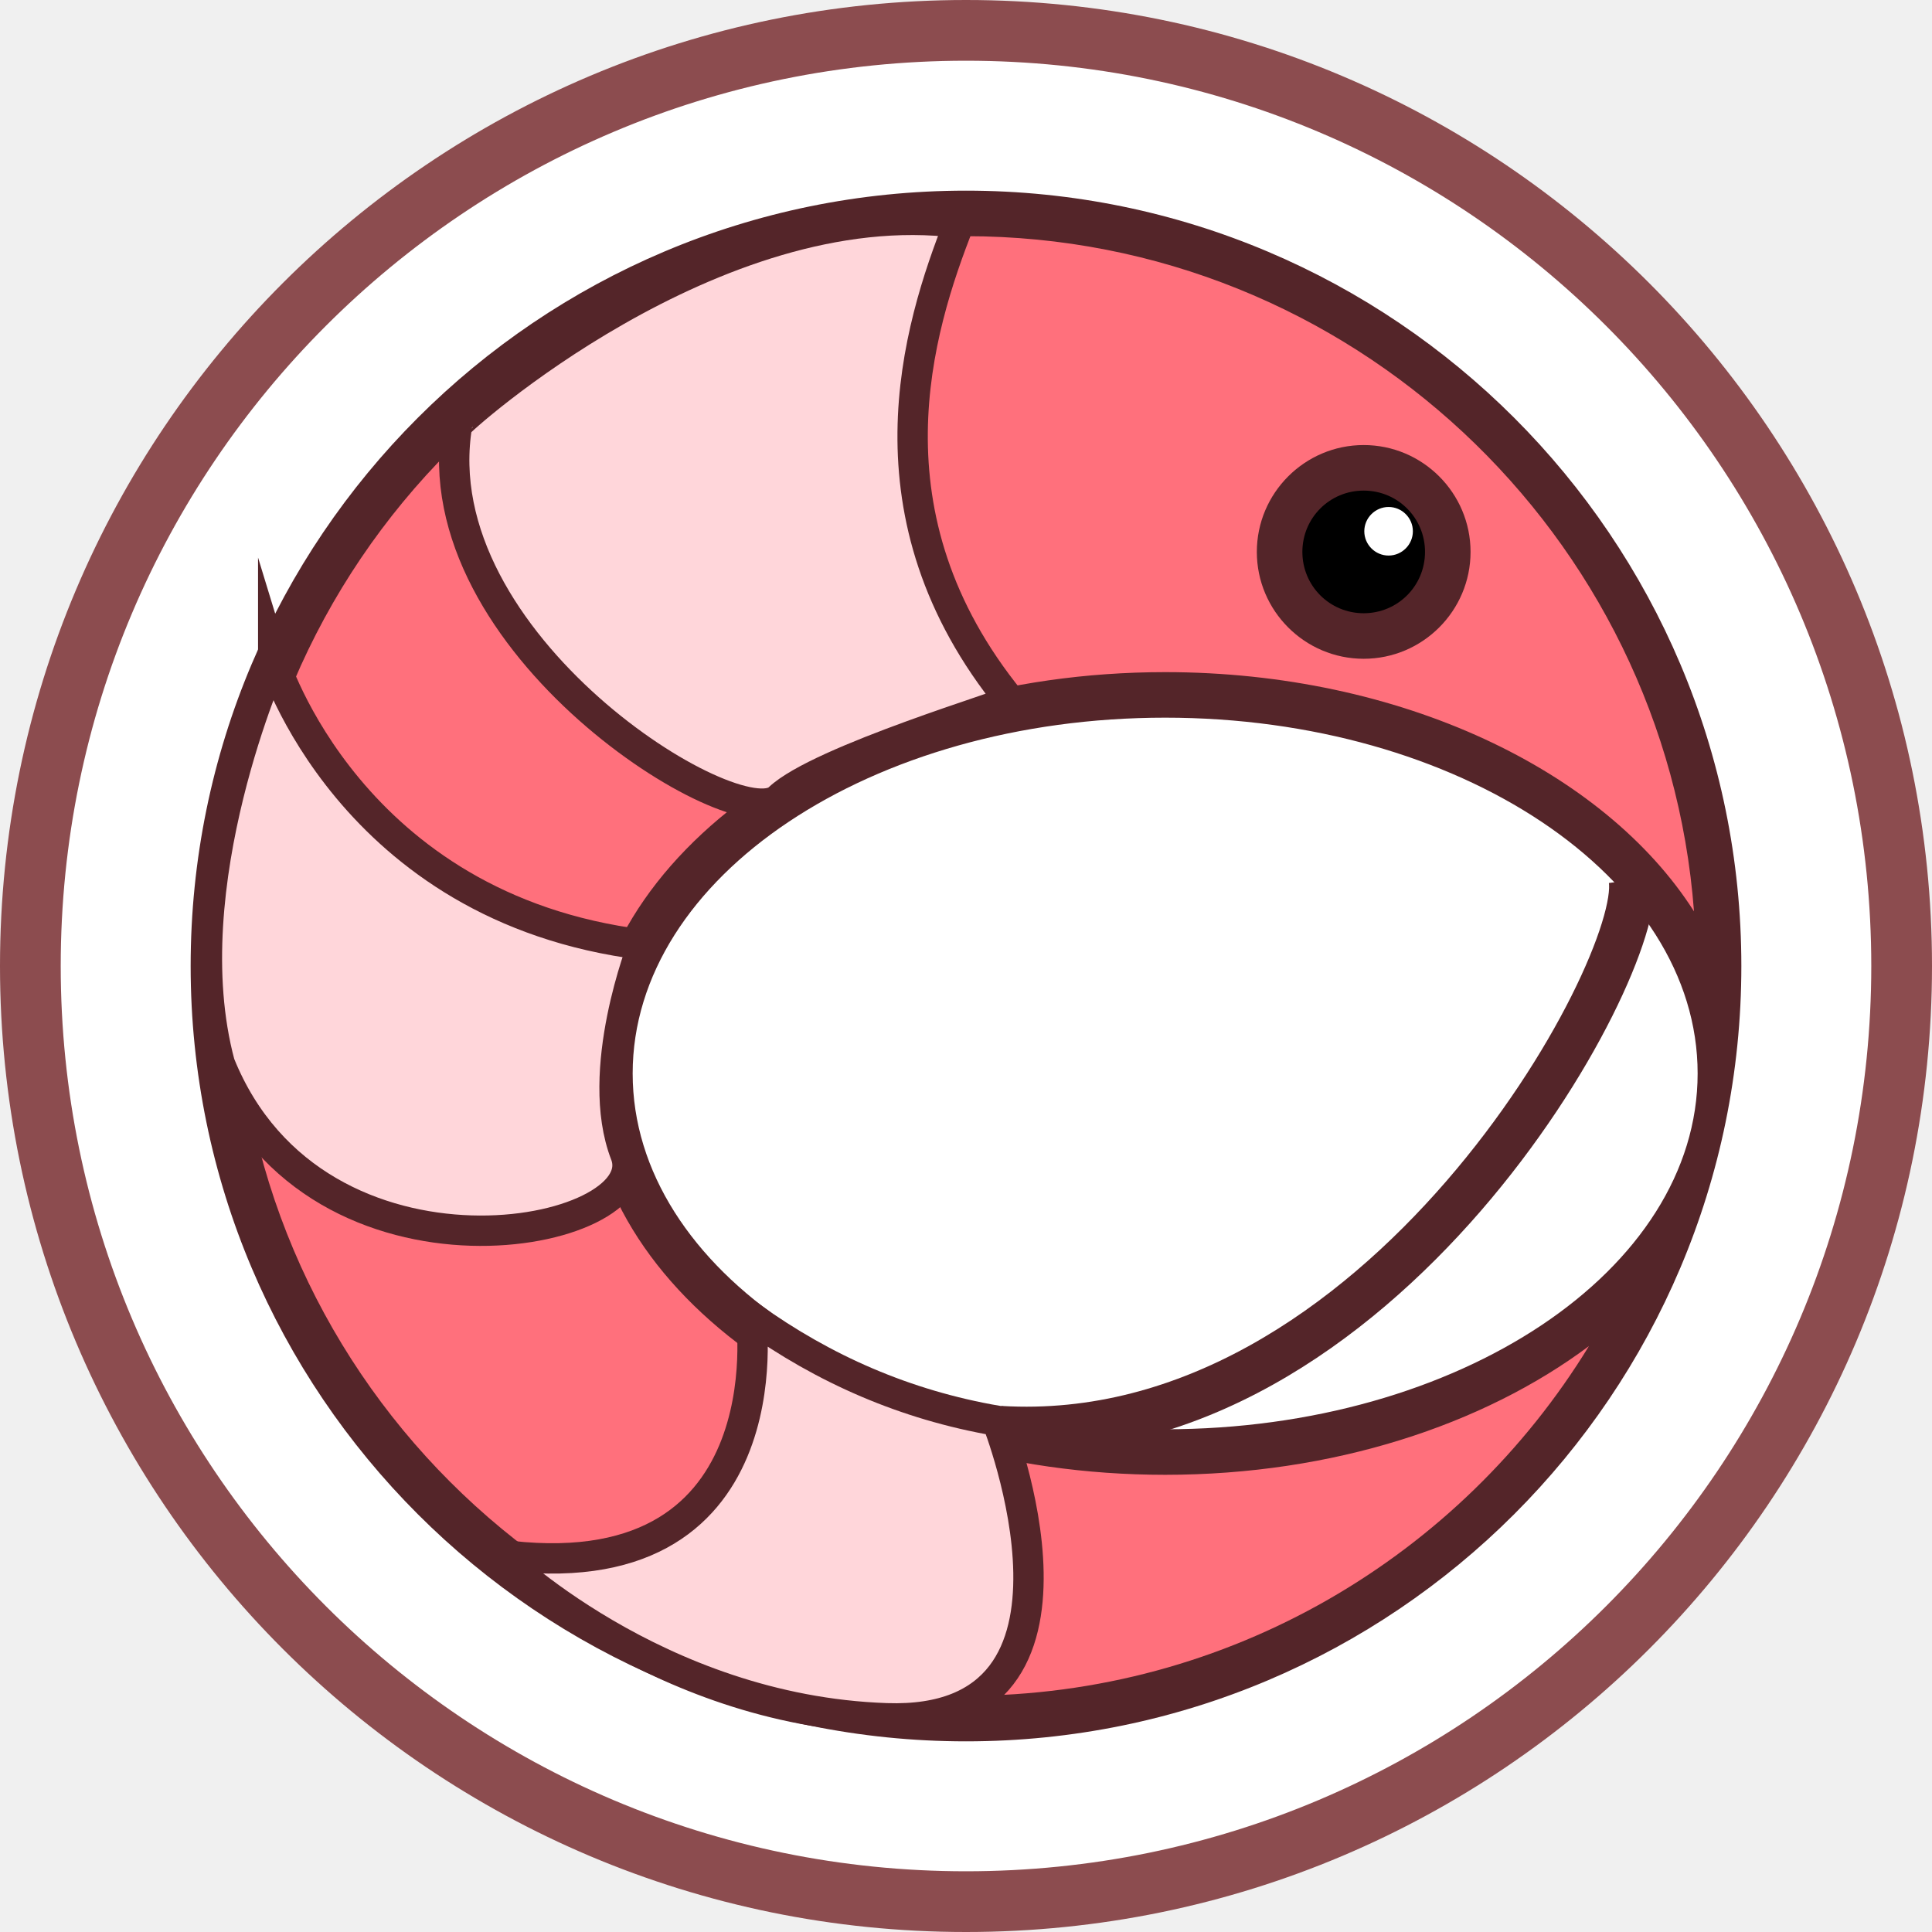
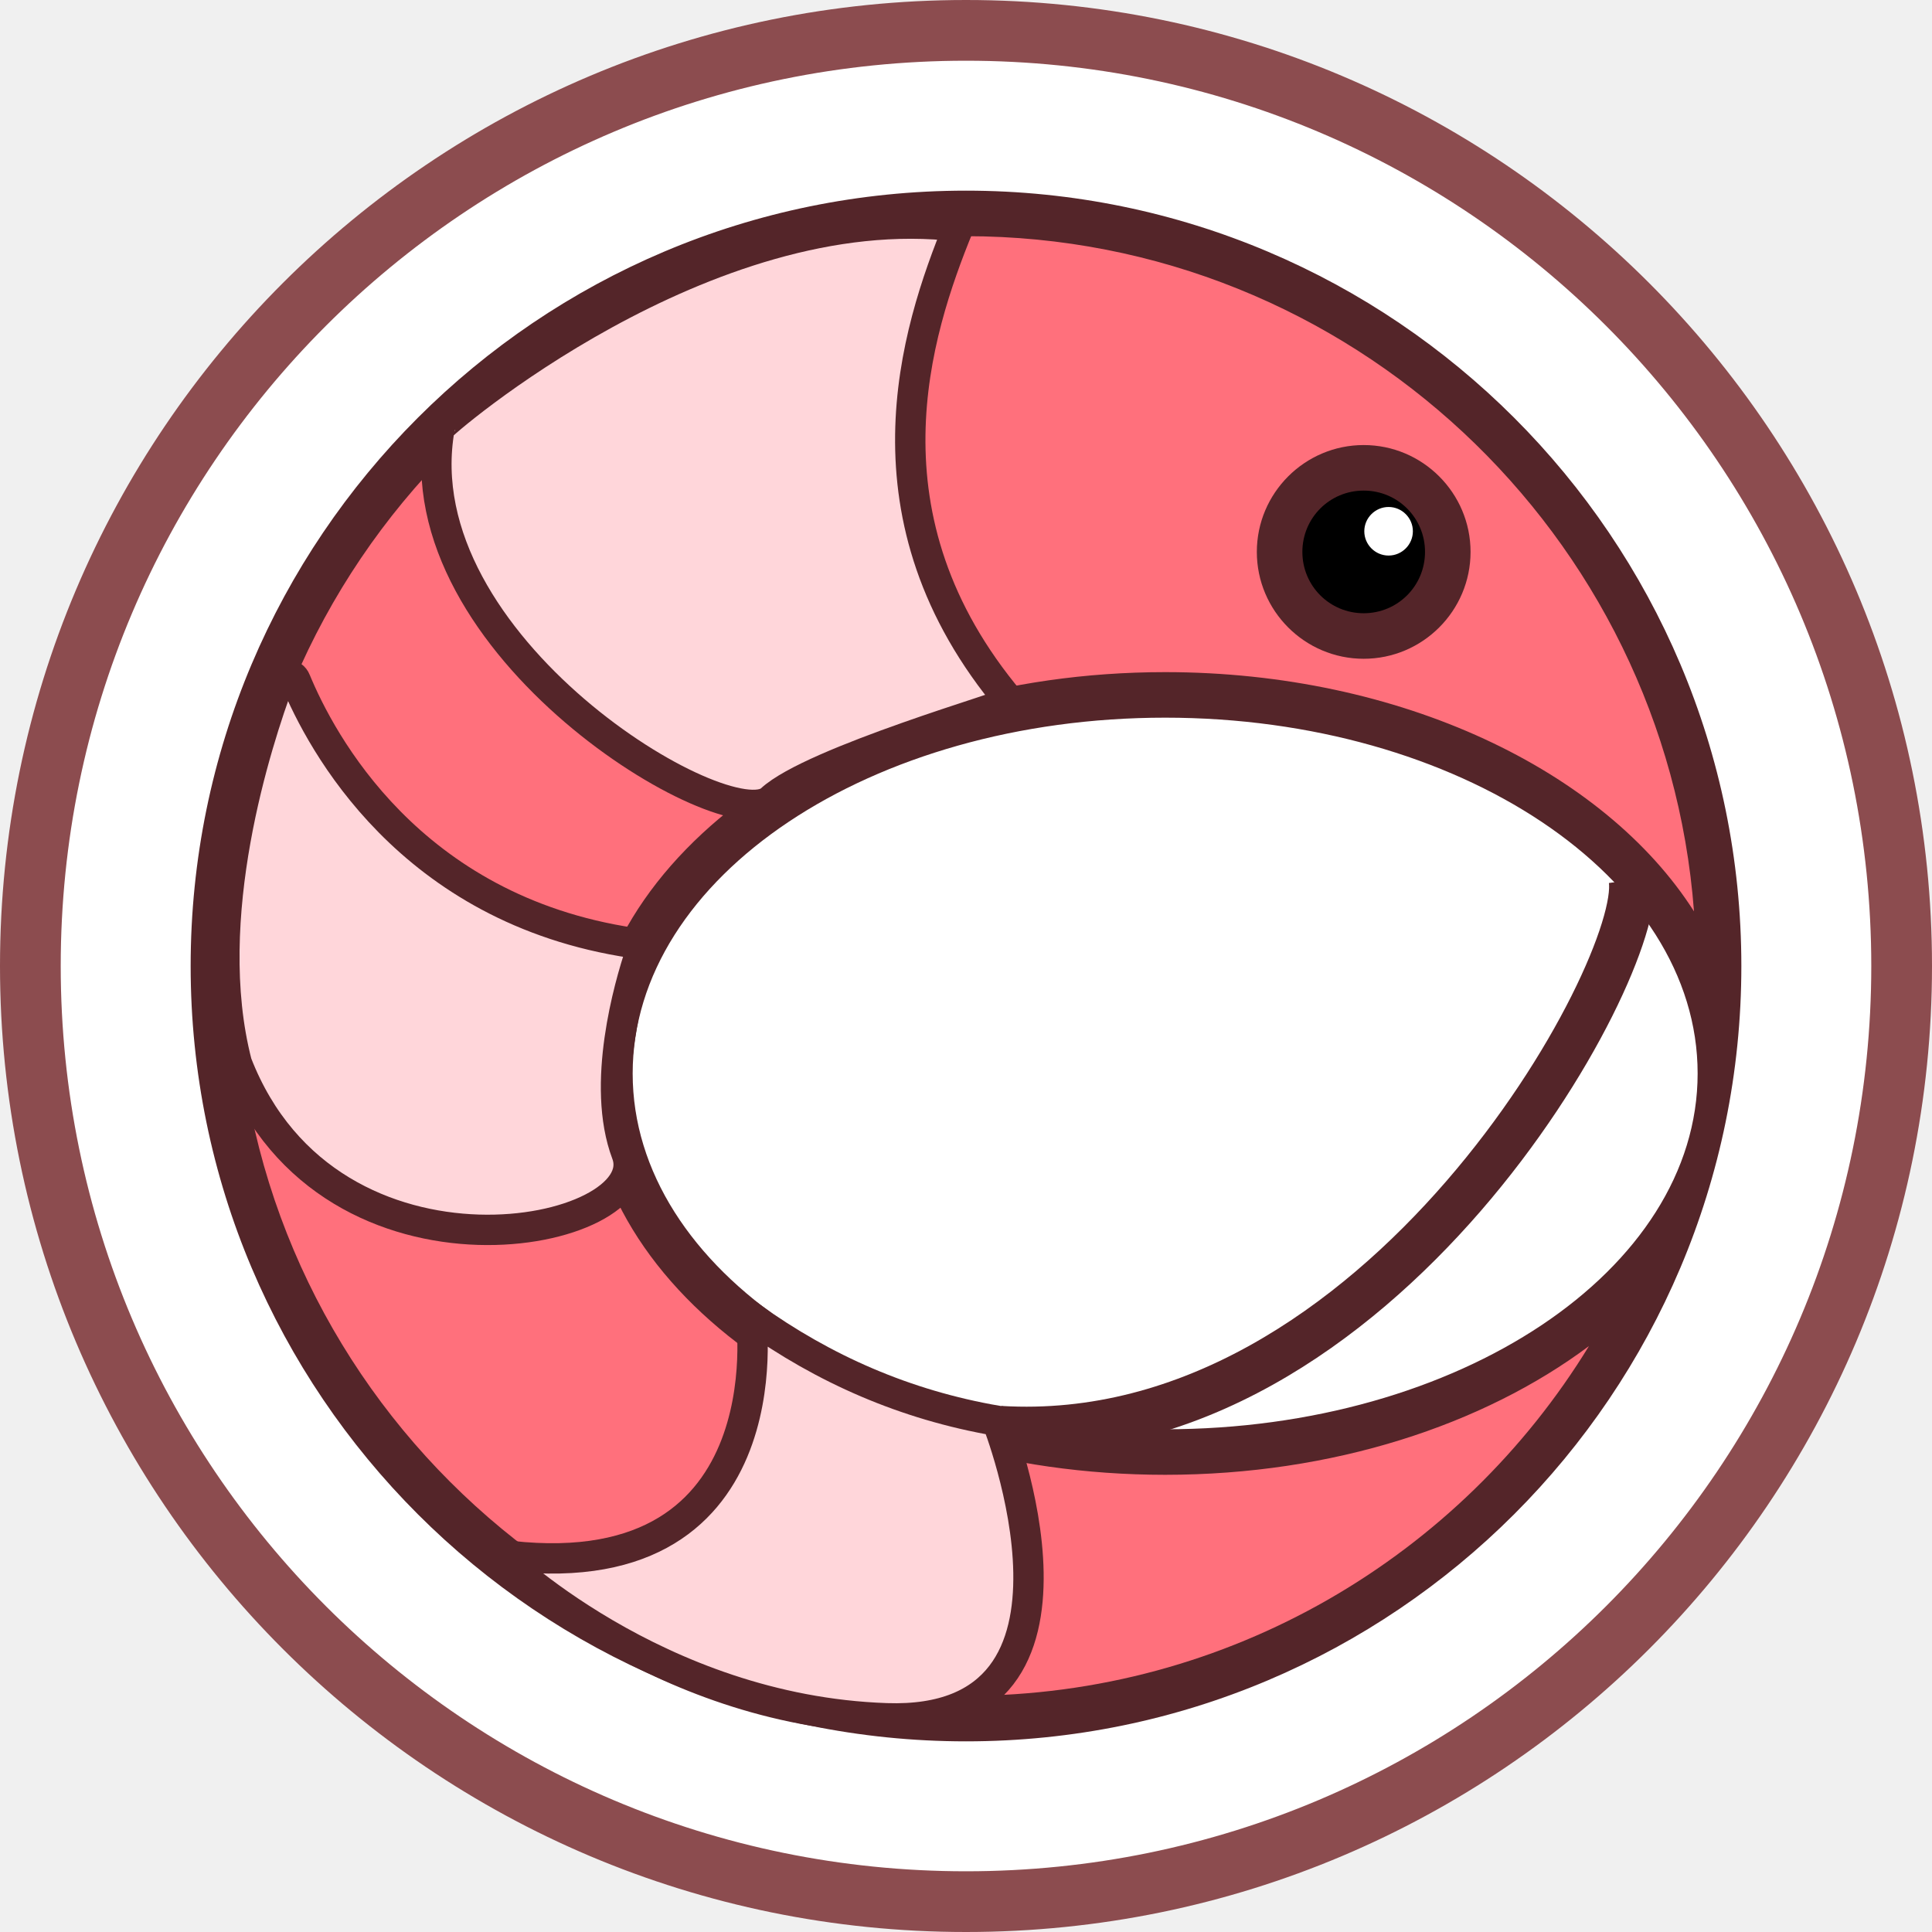
<svg xmlns="http://www.w3.org/2000/svg" id="Layer_1" data-name="Layer 1" viewBox="0 0 31.82 31.82">
  <defs>
    <style>
      .cls-1 {
        fill: none;
        stroke-width: .75px;
      }

      .cls-1, .cls-2, .cls-3 {
        stroke-miterlimit: 10;
      }

      .cls-1, .cls-3 {
        stroke: #542529;
      }

      .cls-4, .cls-2 {
        fill: #fff;
      }

      .cls-2 {
        stroke: #8c4c4f;
      }

      .cls-3 {
        fill: #ffd6da;
        stroke-width: .5px;
      }

      .cls-5 {
        fill: #ff707c;
      }

      .cls-6 {
        fill: #542529;
      }
    </style>
  </defs>
  <circle class="cls-2" cx="15.91" cy="15.91" r="15.41" />
  <g>
    <path class="cls-5" d="M15.91,28.3c-6.83,0-12.39-5.56-12.39-12.39S9.08,3.52,15.91,3.52s12.39,5.56,12.39,12.39c0,.34-.01.68-.04,1.01-.55-3.08-4.41-5.48-9.08-5.48-5.04,0-9.14,2.8-9.14,6.24s4.1,6.24,9.14,6.24c3.71,0,6.91-1.51,8.34-3.68-1.76,4.71-6.3,8.07-11.62,8.07Z" />
    <path class="cls-6" d="M15.91,3.89c6.32,0,11.52,4.91,11.99,11.12-1.48-2.32-4.83-3.94-8.71-3.94-5.25,0-9.52,2.97-9.52,6.61s4.27,6.61,9.52,6.61c2.76,0,5.24-.82,6.98-2.12-2.11,3.45-5.92,5.76-10.26,5.76-6.63,0-12.02-5.39-12.02-12.02S9.28,3.89,15.91,3.89M15.91,3.14c-7.05,0-12.77,5.72-12.77,12.77s5.72,12.77,12.77,12.77,12.77-5.72,12.77-12.77S22.96,3.14,15.91,3.14h0ZM19.19,23.54c-4.84,0-8.77-2.62-8.77-5.86s3.93-5.86,8.77-5.86,8.77,2.62,8.77,5.86-3.93,5.86-8.77,5.86h0Z" />
  </g>
-   <path class="cls-3" d="M4.5,10.86s1.25,4.1,6.09,4.7c0,0-.82,2.08-.29,3.45s-5.08,2.48-6.68-1.49c-.79-2.94.88-6.65.88-6.65Z" />
-   <path class="cls-3" d="M7.53,7c.01-.06,4.23-3.85,8.27-3.33-.69,1.75-1.64,4.82.84,7.87.02.04-3.15.98-3.81,1.61-.68.66-5.91-2.55-5.3-6.16Z" />
+   <path class="cls-3" d="M4.87,11.21c.41.99,1.86,3.77,5.55,4.32.09.01.15.1.12.18-.17.51-.65,2.15-.22,3.29.51,1.36-4.88,2.48-6.42-1.49-.62-2.4.33-5.3.7-6.3.05-.13.22-.13.27,0Z" />
+   <path class="cls-3" d="M7.24,7.05c.01-.06,4.38-3.83,8.55-3.32-.71,1.74-1.7,4.8.85,7.83.02.04-3.26.98-3.94,1.61-.71.66-6.1-2.53-5.46-6.12Z" />
  <path class="cls-3" d="M12.37,21.7s.61,4.57-4.18,3.9c0,0,2.6,2.57,6.41,2.7,3.81.13,1.82-4.9,1.82-4.9-1.51-.26-2.85-.85-4.05-1.71Z" />
  <g>
    <path d="M22.46,10.48c-.77,0-1.39-.62-1.39-1.39s.62-1.39,1.39-1.39,1.39.62,1.39,1.39-.62,1.39-1.39,1.39Z" />
    <path class="cls-6" d="M22.46,8.08c.56,0,1.01.45,1.01,1.01s-.45,1.01-1.01,1.01-1.01-.45-1.01-1.01.45-1.01,1.01-1.01M22.46,7.33c-.97,0-1.76.79-1.76,1.76s.79,1.76,1.76,1.76,1.76-.79,1.76-1.76-.79-1.76-1.76-1.76h0Z" />
  </g>
  <g>
    <path d="M22.87,8.78s-.03-.01-.03-.03l.03.03Z" />
    <path class="cls-4" d="M22.87,8.35c-.22,0-.4.18-.4.4s.18.4.4.4.4-.18.4-.4-.18-.4-.4-.4h0Z" />
  </g>
  <path class="cls-1" d="M26.87,14.49c.21,1.46-4.12,9.42-10.4,9.04" />
</svg>
